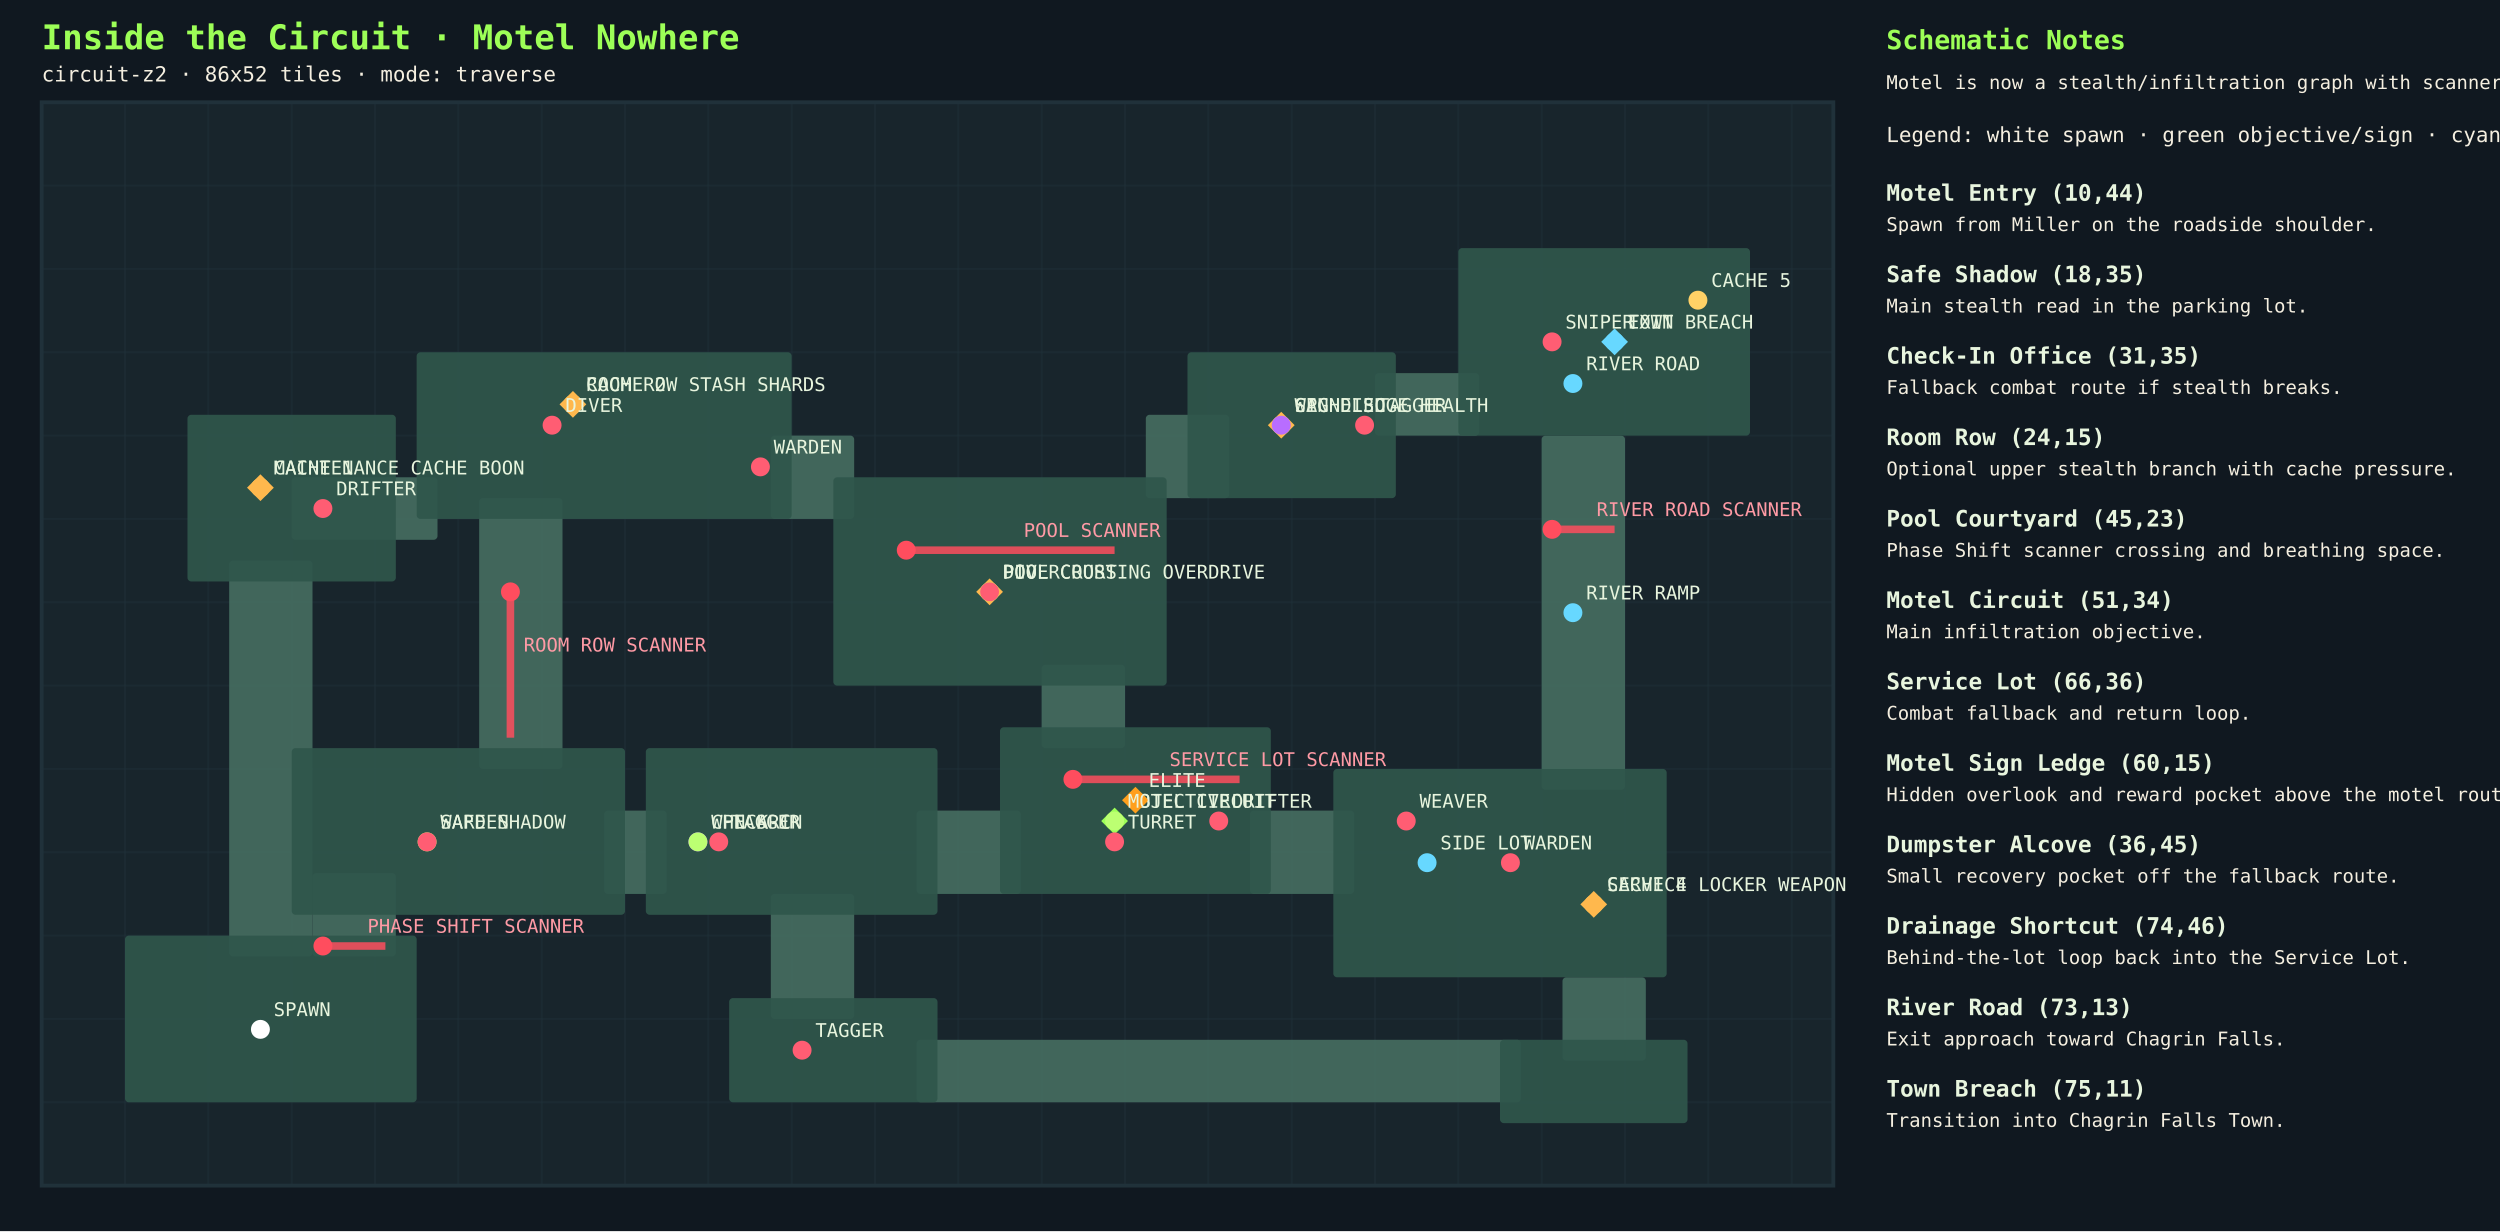
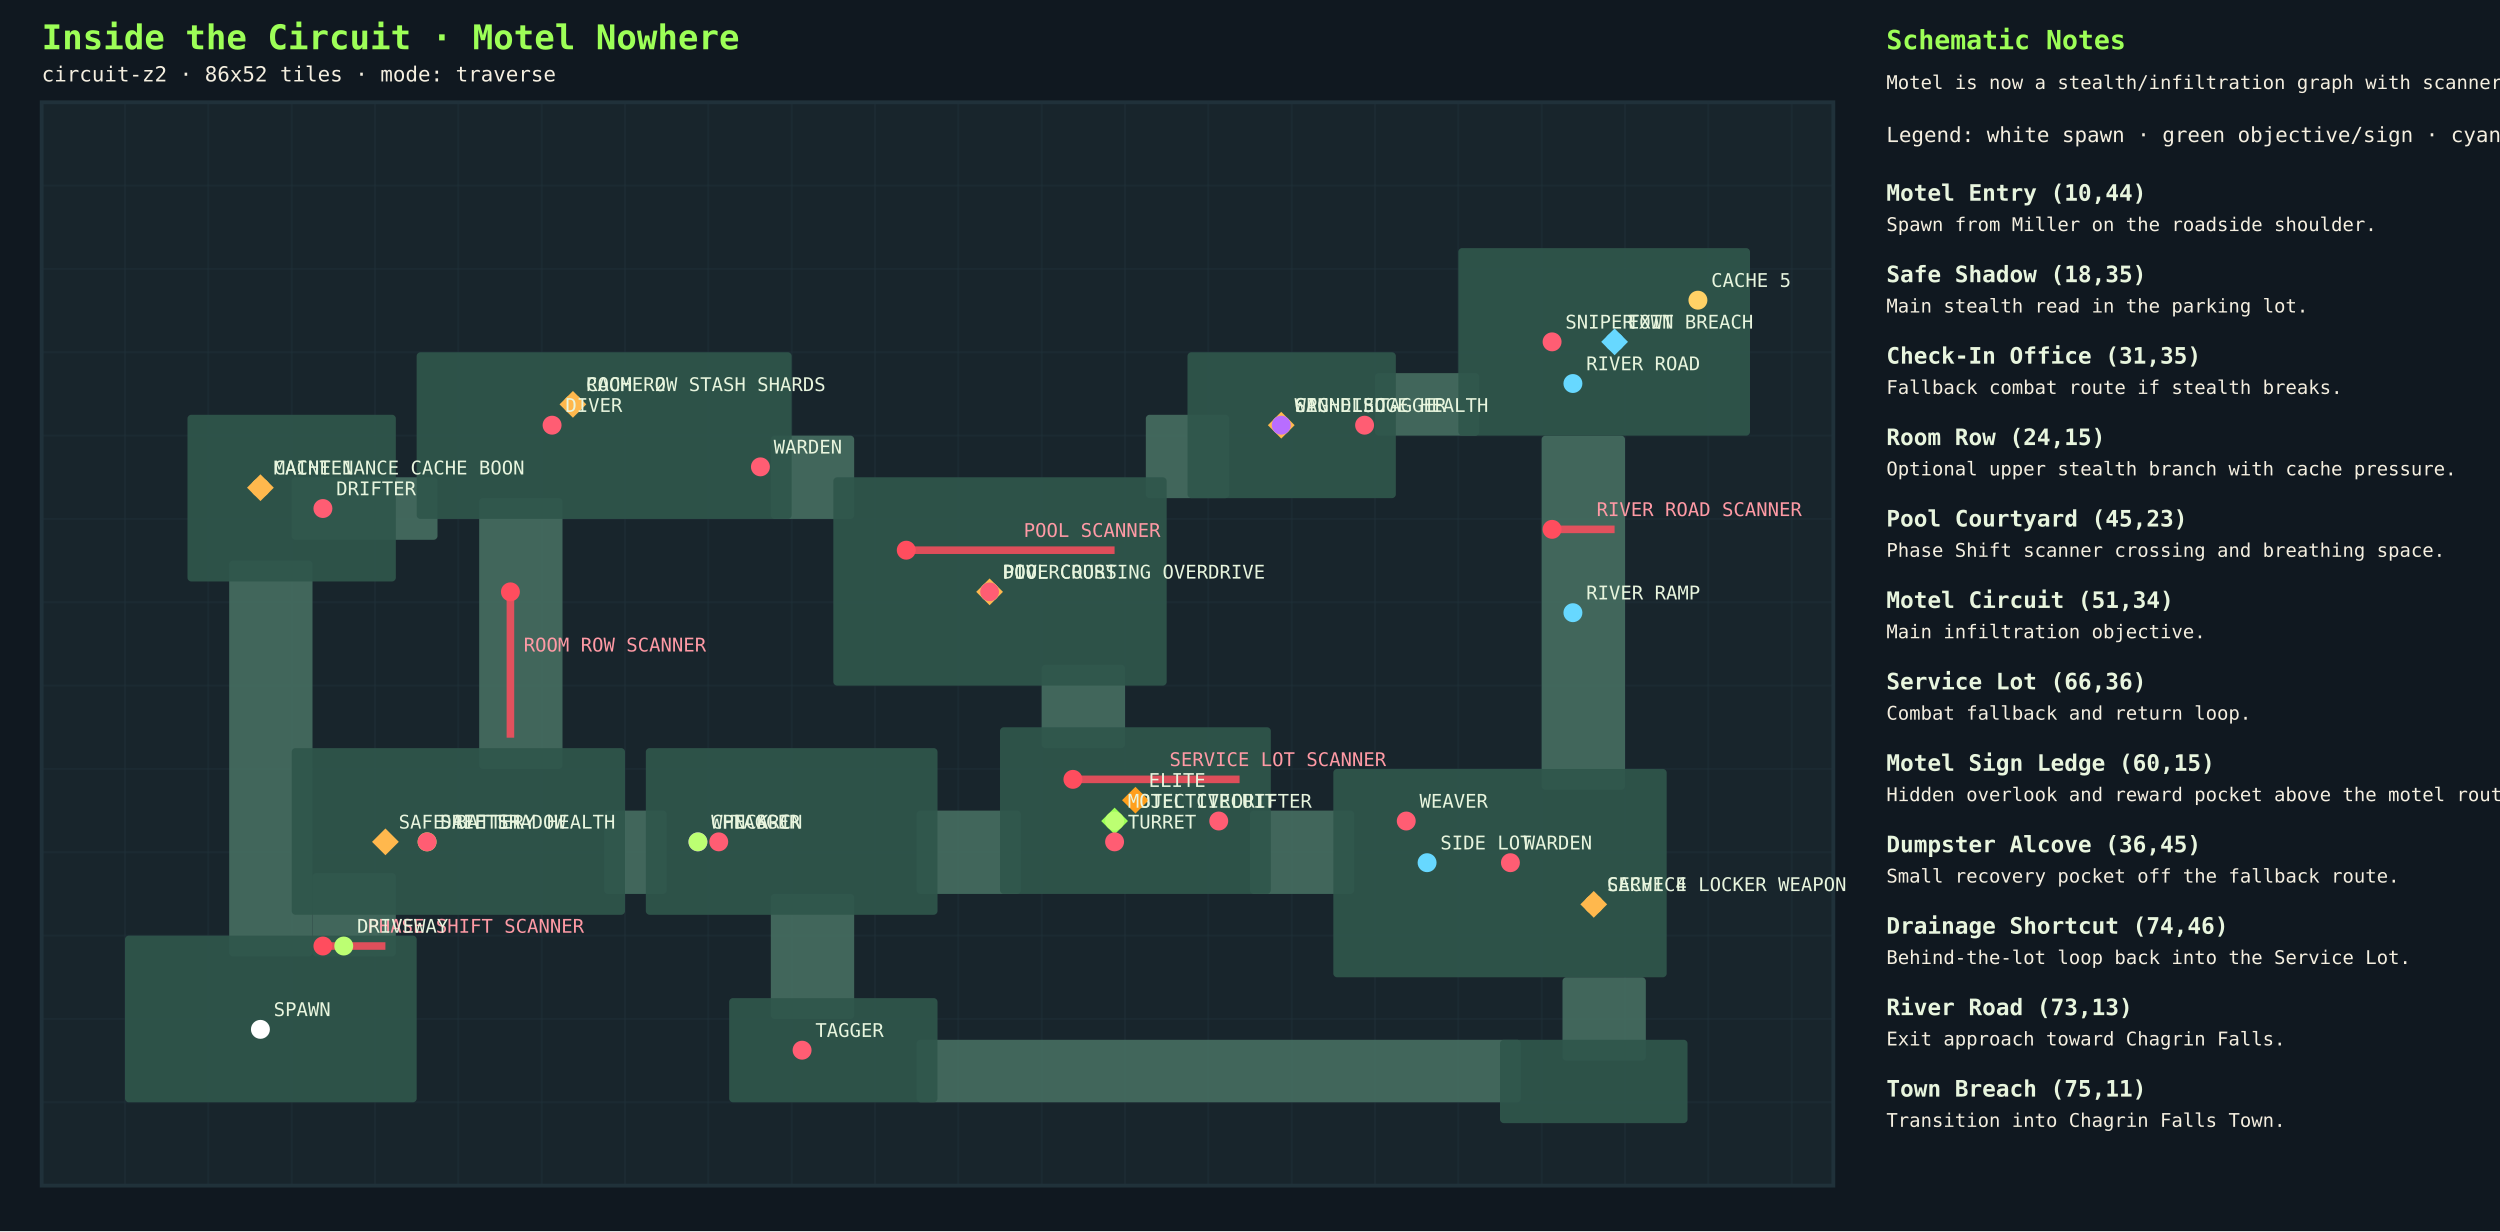
<svg xmlns="http://www.w3.org/2000/svg" width="1320" height="650" viewBox="0 0 1320 650">
  <rect width="100%" height="100%" fill="#101820" />
  <text x="22" y="26" font-size="18" fill="#9dff57" font-family="monospace" font-weight="700">Inside the Circuit · Motel Nowhere</text>
  <text x="22" y="43" font-size="11" fill="#f5efe0" font-family="monospace">circuit-z2 · 86x52 tiles · mode: traverse</text>
  <rect x="22" y="54" width="946" height="572" fill="#18252c" stroke="#20313a" stroke-width="2" />
  <line x1="22" y1="54" x2="22" y2="626" stroke="#20313a" stroke-width="1" opacity="0.45" />
  <line x1="66" y1="54" x2="66" y2="626" stroke="#20313a" stroke-width="1" opacity="0.45" />
  <line x1="110" y1="54" x2="110" y2="626" stroke="#20313a" stroke-width="1" opacity="0.45" />
  <line x1="154" y1="54" x2="154" y2="626" stroke="#20313a" stroke-width="1" opacity="0.45" />
  <line x1="198" y1="54" x2="198" y2="626" stroke="#20313a" stroke-width="1" opacity="0.45" />
  <line x1="242" y1="54" x2="242" y2="626" stroke="#20313a" stroke-width="1" opacity="0.45" />
  <line x1="286" y1="54" x2="286" y2="626" stroke="#20313a" stroke-width="1" opacity="0.45" />
  <line x1="330" y1="54" x2="330" y2="626" stroke="#20313a" stroke-width="1" opacity="0.45" />
  <line x1="374" y1="54" x2="374" y2="626" stroke="#20313a" stroke-width="1" opacity="0.45" />
  <line x1="418" y1="54" x2="418" y2="626" stroke="#20313a" stroke-width="1" opacity="0.45" />
  <line x1="462" y1="54" x2="462" y2="626" stroke="#20313a" stroke-width="1" opacity="0.45" />
  <line x1="506" y1="54" x2="506" y2="626" stroke="#20313a" stroke-width="1" opacity="0.45" />
  <line x1="550" y1="54" x2="550" y2="626" stroke="#20313a" stroke-width="1" opacity="0.45" />
  <line x1="594" y1="54" x2="594" y2="626" stroke="#20313a" stroke-width="1" opacity="0.45" />
  <line x1="638" y1="54" x2="638" y2="626" stroke="#20313a" stroke-width="1" opacity="0.45" />
  <line x1="682" y1="54" x2="682" y2="626" stroke="#20313a" stroke-width="1" opacity="0.45" />
  <line x1="726" y1="54" x2="726" y2="626" stroke="#20313a" stroke-width="1" opacity="0.45" />
  <line x1="770" y1="54" x2="770" y2="626" stroke="#20313a" stroke-width="1" opacity="0.45" />
  <line x1="814" y1="54" x2="814" y2="626" stroke="#20313a" stroke-width="1" opacity="0.45" />
  <line x1="858" y1="54" x2="858" y2="626" stroke="#20313a" stroke-width="1" opacity="0.45" />
  <line x1="902" y1="54" x2="902" y2="626" stroke="#20313a" stroke-width="1" opacity="0.45" />
  <line x1="946" y1="54" x2="946" y2="626" stroke="#20313a" stroke-width="1" opacity="0.45" />
  <line x1="22" y1="54" x2="968" y2="54" stroke="#20313a" stroke-width="1" opacity="0.45" />
  <line x1="22" y1="98" x2="968" y2="98" stroke="#20313a" stroke-width="1" opacity="0.45" />
  <line x1="22" y1="142" x2="968" y2="142" stroke="#20313a" stroke-width="1" opacity="0.45" />
  <line x1="22" y1="186" x2="968" y2="186" stroke="#20313a" stroke-width="1" opacity="0.45" />
  <line x1="22" y1="230" x2="968" y2="230" stroke="#20313a" stroke-width="1" opacity="0.45" />
  <line x1="22" y1="274" x2="968" y2="274" stroke="#20313a" stroke-width="1" opacity="0.45" />
  <line x1="22" y1="318" x2="968" y2="318" stroke="#20313a" stroke-width="1" opacity="0.45" />
  <line x1="22" y1="362" x2="968" y2="362" stroke="#20313a" stroke-width="1" opacity="0.45" />
  <line x1="22" y1="406" x2="968" y2="406" stroke="#20313a" stroke-width="1" opacity="0.45" />
  <line x1="22" y1="450" x2="968" y2="450" stroke="#20313a" stroke-width="1" opacity="0.45" />
  <line x1="22" y1="494" x2="968" y2="494" stroke="#20313a" stroke-width="1" opacity="0.45" />
  <line x1="22" y1="538" x2="968" y2="538" stroke="#20313a" stroke-width="1" opacity="0.45" />
  <line x1="22" y1="582" x2="968" y2="582" stroke="#20313a" stroke-width="1" opacity="0.45" />
  <line x1="22" y1="626" x2="968" y2="626" stroke="#20313a" stroke-width="1" opacity="0.45" />
  <rect x="165" y="461" width="44" height="44" fill="#466f61" opacity="0.88" rx="2" />
  <rect x="319" y="428" width="33" height="44" fill="#466f61" opacity="0.88" rx="2" />
  <rect x="253" y="263" width="44" height="143" fill="#466f61" opacity="0.88" rx="2" />
  <rect x="407" y="230" width="44" height="44" fill="#466f61" opacity="0.88" rx="2" />
  <rect x="550" y="351" width="44" height="44" fill="#466f61" opacity="0.88" rx="2" />
  <rect x="484" y="428" width="55" height="44" fill="#466f61" opacity="0.88" rx="2" />
  <rect x="660" y="428" width="55" height="44" fill="#466f61" opacity="0.88" rx="2" />
  <rect x="814" y="230" width="44" height="187" fill="#466f61" opacity="0.88" rx="2" />
  <rect x="605" y="219" width="44" height="44" fill="#466f61" opacity="0.88" rx="2" />
  <rect x="726" y="197" width="55" height="33" fill="#466f61" opacity="0.88" rx="2" />
  <rect x="154" y="252" width="77" height="33" fill="#466f61" opacity="0.88" rx="2" />
  <rect x="121" y="296" width="44" height="209" fill="#466f61" opacity="0.88" rx="2" />
  <rect x="407" y="472" width="44" height="66" fill="#466f61" opacity="0.88" rx="2" />
  <rect x="484" y="549" width="319" height="33" fill="#466f61" opacity="0.88" rx="2" />
  <rect x="825" y="516" width="44" height="44" fill="#466f61" opacity="0.88" rx="2" />
  <rect x="66" y="494" width="154" height="88" fill="#2f564b" opacity="0.92" rx="2" />
  <rect x="154" y="395" width="176" height="88" fill="#2f564b" opacity="0.92" rx="2" />
  <rect x="341" y="395" width="154" height="88" fill="#2f564b" opacity="0.92" rx="2" />
  <rect x="220" y="186" width="198" height="88" fill="#2f564b" opacity="0.92" rx="2" />
  <rect x="440" y="252" width="176" height="110" fill="#2f564b" opacity="0.92" rx="2" />
  <rect x="528" y="384" width="143" height="88" fill="#2f564b" opacity="0.92" rx="2" />
  <rect x="704" y="406" width="176" height="110" fill="#2f564b" opacity="0.92" rx="2" />
  <rect x="770" y="131" width="154" height="99" fill="#2f564b" opacity="0.92" rx="2" />
  <rect x="99" y="219" width="110" height="88" fill="#2f564b" opacity="0.92" rx="2" />
  <rect x="627" y="186" width="110" height="77" fill="#2f564b" opacity="0.92" rx="2" />
  <rect x="385" y="527" width="110" height="55" fill="#2f564b" opacity="0.92" rx="2" />
  <rect x="792" y="549" width="99" height="44" fill="#2f564b" opacity="0.92" rx="2" />
  <line x1="170.5" y1="499.5" x2="203.5" y2="499.5" stroke="#ff4d5e" stroke-width="4" opacity="0.84" />
  <circle cx="170.5" cy="499.5" r="5" fill="#ff4d5e" />
  <text x="194" y="492.5" font-size="10" fill="#ff9aa5" font-family="monospace">PHASE SHIFT SCANNER</text>
  <line x1="269.5" y1="312.5" x2="269.5" y2="389.5" stroke="#ff4d5e" stroke-width="4" opacity="0.84" />
  <circle cx="269.5" cy="312.5" r="5" fill="#ff4d5e" />
  <text x="276.5" y="344" font-size="10" fill="#ff9aa5" font-family="monospace">ROOM ROW SCANNER</text>
  <line x1="478.5" y1="290.5" x2="588.5" y2="290.5" stroke="#ff4d5e" stroke-width="4" opacity="0.84" />
  <circle cx="478.5" cy="290.5" r="5" fill="#ff4d5e" />
  <text x="540.5" y="283.5" font-size="10" fill="#ff9aa5" font-family="monospace">POOL SCANNER</text>
  <line x1="566.5" y1="411.5" x2="654.5" y2="411.5" stroke="#ff4d5e" stroke-width="4" opacity="0.84" />
  <circle cx="566.5" cy="411.5" r="5" fill="#ff4d5e" />
  <text x="617.5" y="404.5" font-size="10" fill="#ff9aa5" font-family="monospace">SERVICE LOT SCANNER</text>
  <line x1="819.5" y1="279.5" x2="852.5" y2="279.5" stroke="#ff4d5e" stroke-width="4" opacity="0.84" />
  <circle cx="819.5" cy="279.5" r="5" fill="#ff4d5e" />
  <text x="843" y="272.5" font-size="10" fill="#ff9aa5" font-family="monospace">RIVER ROAD SCANNER</text>
  <circle cx="137.5" cy="543.5" r="5" fill="#ffffff" />
  <text x="144.5" y="536.5" font-size="10" fill="#e8f5de" font-family="monospace">SPAWN</text>
  <rect x="583.5" y="428.5" width="10" height="10" fill="#9dff57" transform="rotate(45 588.5 433.5)" />
  <text x="595.5" y="426.5" font-size="10" fill="#e8f5de" font-family="monospace">OBJECTIVE</text>
  <rect x="847.5" y="175.5" width="10" height="10" fill="#67d8ff" transform="rotate(45 852.5 180.5)" />
  <text x="859.5" y="173.5" font-size="10" fill="#e8f5de" font-family="monospace">EXIT</text>
  <rect x="594.5" y="417.5" width="10" height="10" fill="#ff9f1c" transform="rotate(45 599.5 422.5)" />
  <text x="606.5" y="415.5" font-size="10" fill="#e8f5de" font-family="monospace">ELITE</text>
  <circle cx="137.5" cy="257.5" r="5" fill="#ffd166" />
  <text x="144.5" y="250.5" font-size="10" fill="#e8f5de" font-family="monospace">CACHE 1</text>
  <circle cx="302.5" cy="213.5" r="5" fill="#ffd166" />
  <text x="309.5" y="206.5" font-size="10" fill="#e8f5de" font-family="monospace">CACHE 2</text>
  <circle cx="676.5" cy="224.5" r="5" fill="#ffd166" />
  <text x="683.5" y="217.5" font-size="10" fill="#e8f5de" font-family="monospace">CACHE 3</text>
  <circle cx="841.5" cy="477.5" r="5" fill="#ffd166" />
  <text x="848.5" y="470.5" font-size="10" fill="#e8f5de" font-family="monospace">CACHE 4</text>
  <circle cx="896.5" cy="158.5" r="5" fill="#ffd166" />
  <text x="903.5" y="151.5" font-size="10" fill="#e8f5de" font-family="monospace">CACHE 5</text>
+   <rect x="198.5" y="439.5" width="10" height="10" fill="#ffb84d" transform="rotate(45 203.5 444.5)" />
+   <text x="210.5" y="437.5" font-size="10" fill="#e8f5de" font-family="monospace">SAFE BATTERY HEALTH</text>
  <rect x="132.5" y="252.5" width="10" height="10" fill="#ffb84d" transform="rotate(45 137.5 257.5)" />
  <text x="144.5" y="250.5" font-size="10" fill="#e8f5de" font-family="monospace">MAINTENANCE CACHE BOON</text>
  <rect x="297.5" y="208.5" width="10" height="10" fill="#ffb84d" transform="rotate(45 302.5 213.5)" />
  <text x="309.5" y="206.5" font-size="10" fill="#e8f5de" font-family="monospace">ROOM ROW STASH SHARDS</text>
  <rect x="517.5" y="307.5" width="10" height="10" fill="#ffb84d" transform="rotate(45 522.5 312.5)" />
  <text x="529.5" y="305.5" font-size="10" fill="#e8f5de" font-family="monospace">POOL CROSSING OVERDRIVE</text>
  <rect x="836.5" y="472.5" width="10" height="10" fill="#ffb84d" transform="rotate(45 841.5 477.5)" />
  <text x="848.5" y="470.5" font-size="10" fill="#e8f5de" font-family="monospace">SERVICE LOCKER WEAPON</text>
  <rect x="671.5" y="219.5" width="10" height="10" fill="#ffb84d" transform="rotate(45 676.5 224.5)" />
  <text x="683.5" y="217.5" font-size="10" fill="#e8f5de" font-family="monospace">SIGN LEDGE HEALTH</text>
  <circle cx="368.5" cy="444.5" r="5" fill="#b86dff" />
  <text x="375.5" y="437.5" font-size="10" fill="#e8f5de" font-family="monospace">WPN ARC</text>
  <circle cx="676.5" cy="224.5" r="5" fill="#b86dff" />
  <text x="683.5" y="217.5" font-size="10" fill="#e8f5de" font-family="monospace">WPN DISC</text>
+   <circle cx="181.5" cy="499.5" r="5" fill="#bcff72" />
+   <text x="188.5" y="492.5" font-size="10" fill="#e8f5de" font-family="monospace">DRIVEWAY</text>
  <circle cx="225.5" cy="444.5" r="5" fill="#bcff72" />
  <text x="232.5" y="437.5" font-size="10" fill="#e8f5de" font-family="monospace">SAFE SHADOW</text>
  <circle cx="368.5" cy="444.5" r="5" fill="#bcff72" />
  <text x="375.5" y="437.5" font-size="10" fill="#e8f5de" font-family="monospace">CHECK-IN</text>
  <circle cx="522.5" cy="312.5" r="5" fill="#bcff72" />
  <text x="529.5" y="305.5" font-size="10" fill="#e8f5de" font-family="monospace">POOL COURT</text>
  <circle cx="588.5" cy="433.5" r="5" fill="#bcff72" />
  <text x="595.5" y="426.5" font-size="10" fill="#e8f5de" font-family="monospace">MOTEL CIRCUIT</text>
  <circle cx="753.5" cy="455.5" r="5" fill="#67d8ff" />
  <text x="760.5" y="448.5" font-size="10" fill="#e8f5de" font-family="monospace">SIDE LOT</text>
  <circle cx="830.5" cy="323.5" r="5" fill="#67d8ff" />
  <text x="837.5" y="316.5" font-size="10" fill="#e8f5de" font-family="monospace">RIVER RAMP</text>
  <circle cx="830.5" cy="202.5" r="5" fill="#67d8ff" />
  <text x="837.5" y="195.5" font-size="10" fill="#e8f5de" font-family="monospace">RIVER ROAD</text>
  <circle cx="852.5" cy="180.5" r="5" fill="#67d8ff" />
  <text x="859.5" y="173.5" font-size="10" fill="#e8f5de" font-family="monospace">TOWN BREACH</text>
  <circle cx="225.5" cy="444.5" r="5" fill="#ff5d73" />
-   <text x="232.5" y="437.5" font-size="10" fill="#e8f5de" font-family="monospace">WARDEN</text>
+   <text x="232.5" y="437.5" font-size="10" fill="#e8f5de" font-family="monospace">DRIFTER</text>
  <circle cx="379.5" cy="444.5" r="5" fill="#ff5d73" />
  <text x="386.5" y="437.5" font-size="10" fill="#e8f5de" font-family="monospace">TAGGER</text>
  <circle cx="291.5" cy="224.5" r="5" fill="#ff5d73" />
  <text x="298.5" y="217.5" font-size="10" fill="#e8f5de" font-family="monospace">DIVER</text>
  <circle cx="401.5" cy="246.5" r="5" fill="#ff5d73" />
  <text x="408.5" y="239.5" font-size="10" fill="#e8f5de" font-family="monospace">WARDEN</text>
  <circle cx="588.5" cy="444.5" r="5" fill="#ff5d73" />
  <text x="595.5" y="437.5" font-size="10" fill="#e8f5de" font-family="monospace">TURRET</text>
  <circle cx="522.5" cy="312.5" r="5" fill="#ff5d73" />
  <text x="529.5" y="305.5" font-size="10" fill="#e8f5de" font-family="monospace">DIVER</text>
  <circle cx="720.5" cy="224.5" r="5" fill="#ff5d73" />
  <text x="727.5" y="217.5" font-size="10" fill="#e8f5de" font-family="monospace">TAGGER</text>
  <circle cx="643.5" cy="433.5" r="5" fill="#ff5d73" />
  <text x="650.5" y="426.5" font-size="10" fill="#e8f5de" font-family="monospace">DRIFTER</text>
  <circle cx="170.5" cy="268.5" r="5" fill="#ff5d73" />
  <text x="177.5" y="261.5" font-size="10" fill="#e8f5de" font-family="monospace">DRIFTER</text>
  <circle cx="797.5" cy="455.5" r="5" fill="#ff5d73" />
  <text x="804.5" y="448.5" font-size="10" fill="#e8f5de" font-family="monospace">WARDEN</text>
  <circle cx="819.5" cy="180.5" r="5" fill="#ff5d73" />
  <text x="826.5" y="173.5" font-size="10" fill="#e8f5de" font-family="monospace">SNIPER</text>
  <circle cx="742.5" cy="433.5" r="5" fill="#ff5d73" />
  <text x="749.5" y="426.5" font-size="10" fill="#e8f5de" font-family="monospace">WEAVER</text>
  <circle cx="423.5" cy="554.5" r="5" fill="#ff5d73" />
  <text x="430.5" y="547.5" font-size="10" fill="#e8f5de" font-family="monospace">TAGGER</text>
  <text x="996" y="26" font-size="14" fill="#9dff57" font-family="monospace" font-weight="700">Schematic Notes</text>
  <text x="996" y="47" font-size="10" fill="#f5efe0" font-family="monospace">Motel is now a stealth/infiltration graph with scanner route, upper room-row branch, hidden maintenance path, service-lot fallback, drainage loop and River Road exit.</text>
  <text x="996" y="75" font-size="11" fill="#f5efe0" font-family="monospace">Legend: white spawn · green objective/sign · cyan exit · yellow cache · red enemy · purple weapon · red line scanner · teal gravity</text>
  <text x="996" y="106" font-size="12" fill="#e8f5de" font-family="monospace" font-weight="700">Motel Entry (10,44)</text>
  <text x="996" y="122" font-size="10" fill="#f5efe0" font-family="monospace">Spawn from Miller on the roadside shoulder.</text>
  <text x="996" y="149" font-size="12" fill="#e8f5de" font-family="monospace" font-weight="700">Safe Shadow (18,35)</text>
  <text x="996" y="165" font-size="10" fill="#f5efe0" font-family="monospace">Main stealth read in the parking lot.</text>
  <text x="996" y="192" font-size="12" fill="#e8f5de" font-family="monospace" font-weight="700">Check-In Office (31,35)</text>
  <text x="996" y="208" font-size="10" fill="#f5efe0" font-family="monospace">Fallback combat route if stealth breaks.</text>
  <text x="996" y="235" font-size="12" fill="#e8f5de" font-family="monospace" font-weight="700">Room Row (24,15)</text>
  <text x="996" y="251" font-size="10" fill="#f5efe0" font-family="monospace">Optional upper stealth branch with cache pressure.</text>
  <text x="996" y="278" font-size="12" fill="#e8f5de" font-family="monospace" font-weight="700">Pool Courtyard (45,23)</text>
  <text x="996" y="294" font-size="10" fill="#f5efe0" font-family="monospace">Phase Shift scanner crossing and breathing space.</text>
  <text x="996" y="321" font-size="12" fill="#e8f5de" font-family="monospace" font-weight="700">Motel Circuit (51,34)</text>
  <text x="996" y="337" font-size="10" fill="#f5efe0" font-family="monospace">Main infiltration objective.</text>
  <text x="996" y="364" font-size="12" fill="#e8f5de" font-family="monospace" font-weight="700">Service Lot (66,36)</text>
  <text x="996" y="380" font-size="10" fill="#f5efe0" font-family="monospace">Combat fallback and return loop.</text>
  <text x="996" y="407" font-size="12" fill="#e8f5de" font-family="monospace" font-weight="700">Motel Sign Ledge (60,15)</text>
  <text x="996" y="423" font-size="10" fill="#f5efe0" font-family="monospace">Hidden overlook and reward pocket above the motel route.</text>
  <text x="996" y="450" font-size="12" fill="#e8f5de" font-family="monospace" font-weight="700">Dumpster Alcove (36,45)</text>
  <text x="996" y="466" font-size="10" fill="#f5efe0" font-family="monospace">Small recovery pocket off the fallback route.</text>
  <text x="996" y="493" font-size="12" fill="#e8f5de" font-family="monospace" font-weight="700">Drainage Shortcut (74,46)</text>
  <text x="996" y="509" font-size="10" fill="#f5efe0" font-family="monospace">Behind-the-lot loop back into the Service Lot.</text>
  <text x="996" y="536" font-size="12" fill="#e8f5de" font-family="monospace" font-weight="700">River Road (73,13)</text>
  <text x="996" y="552" font-size="10" fill="#f5efe0" font-family="monospace">Exit approach toward Chagrin Falls.</text>
  <text x="996" y="579" font-size="12" fill="#e8f5de" font-family="monospace" font-weight="700">Town Breach (75,11)</text>
  <text x="996" y="595" font-size="10" fill="#f5efe0" font-family="monospace">Transition into Chagrin Falls Town.</text>
</svg>
